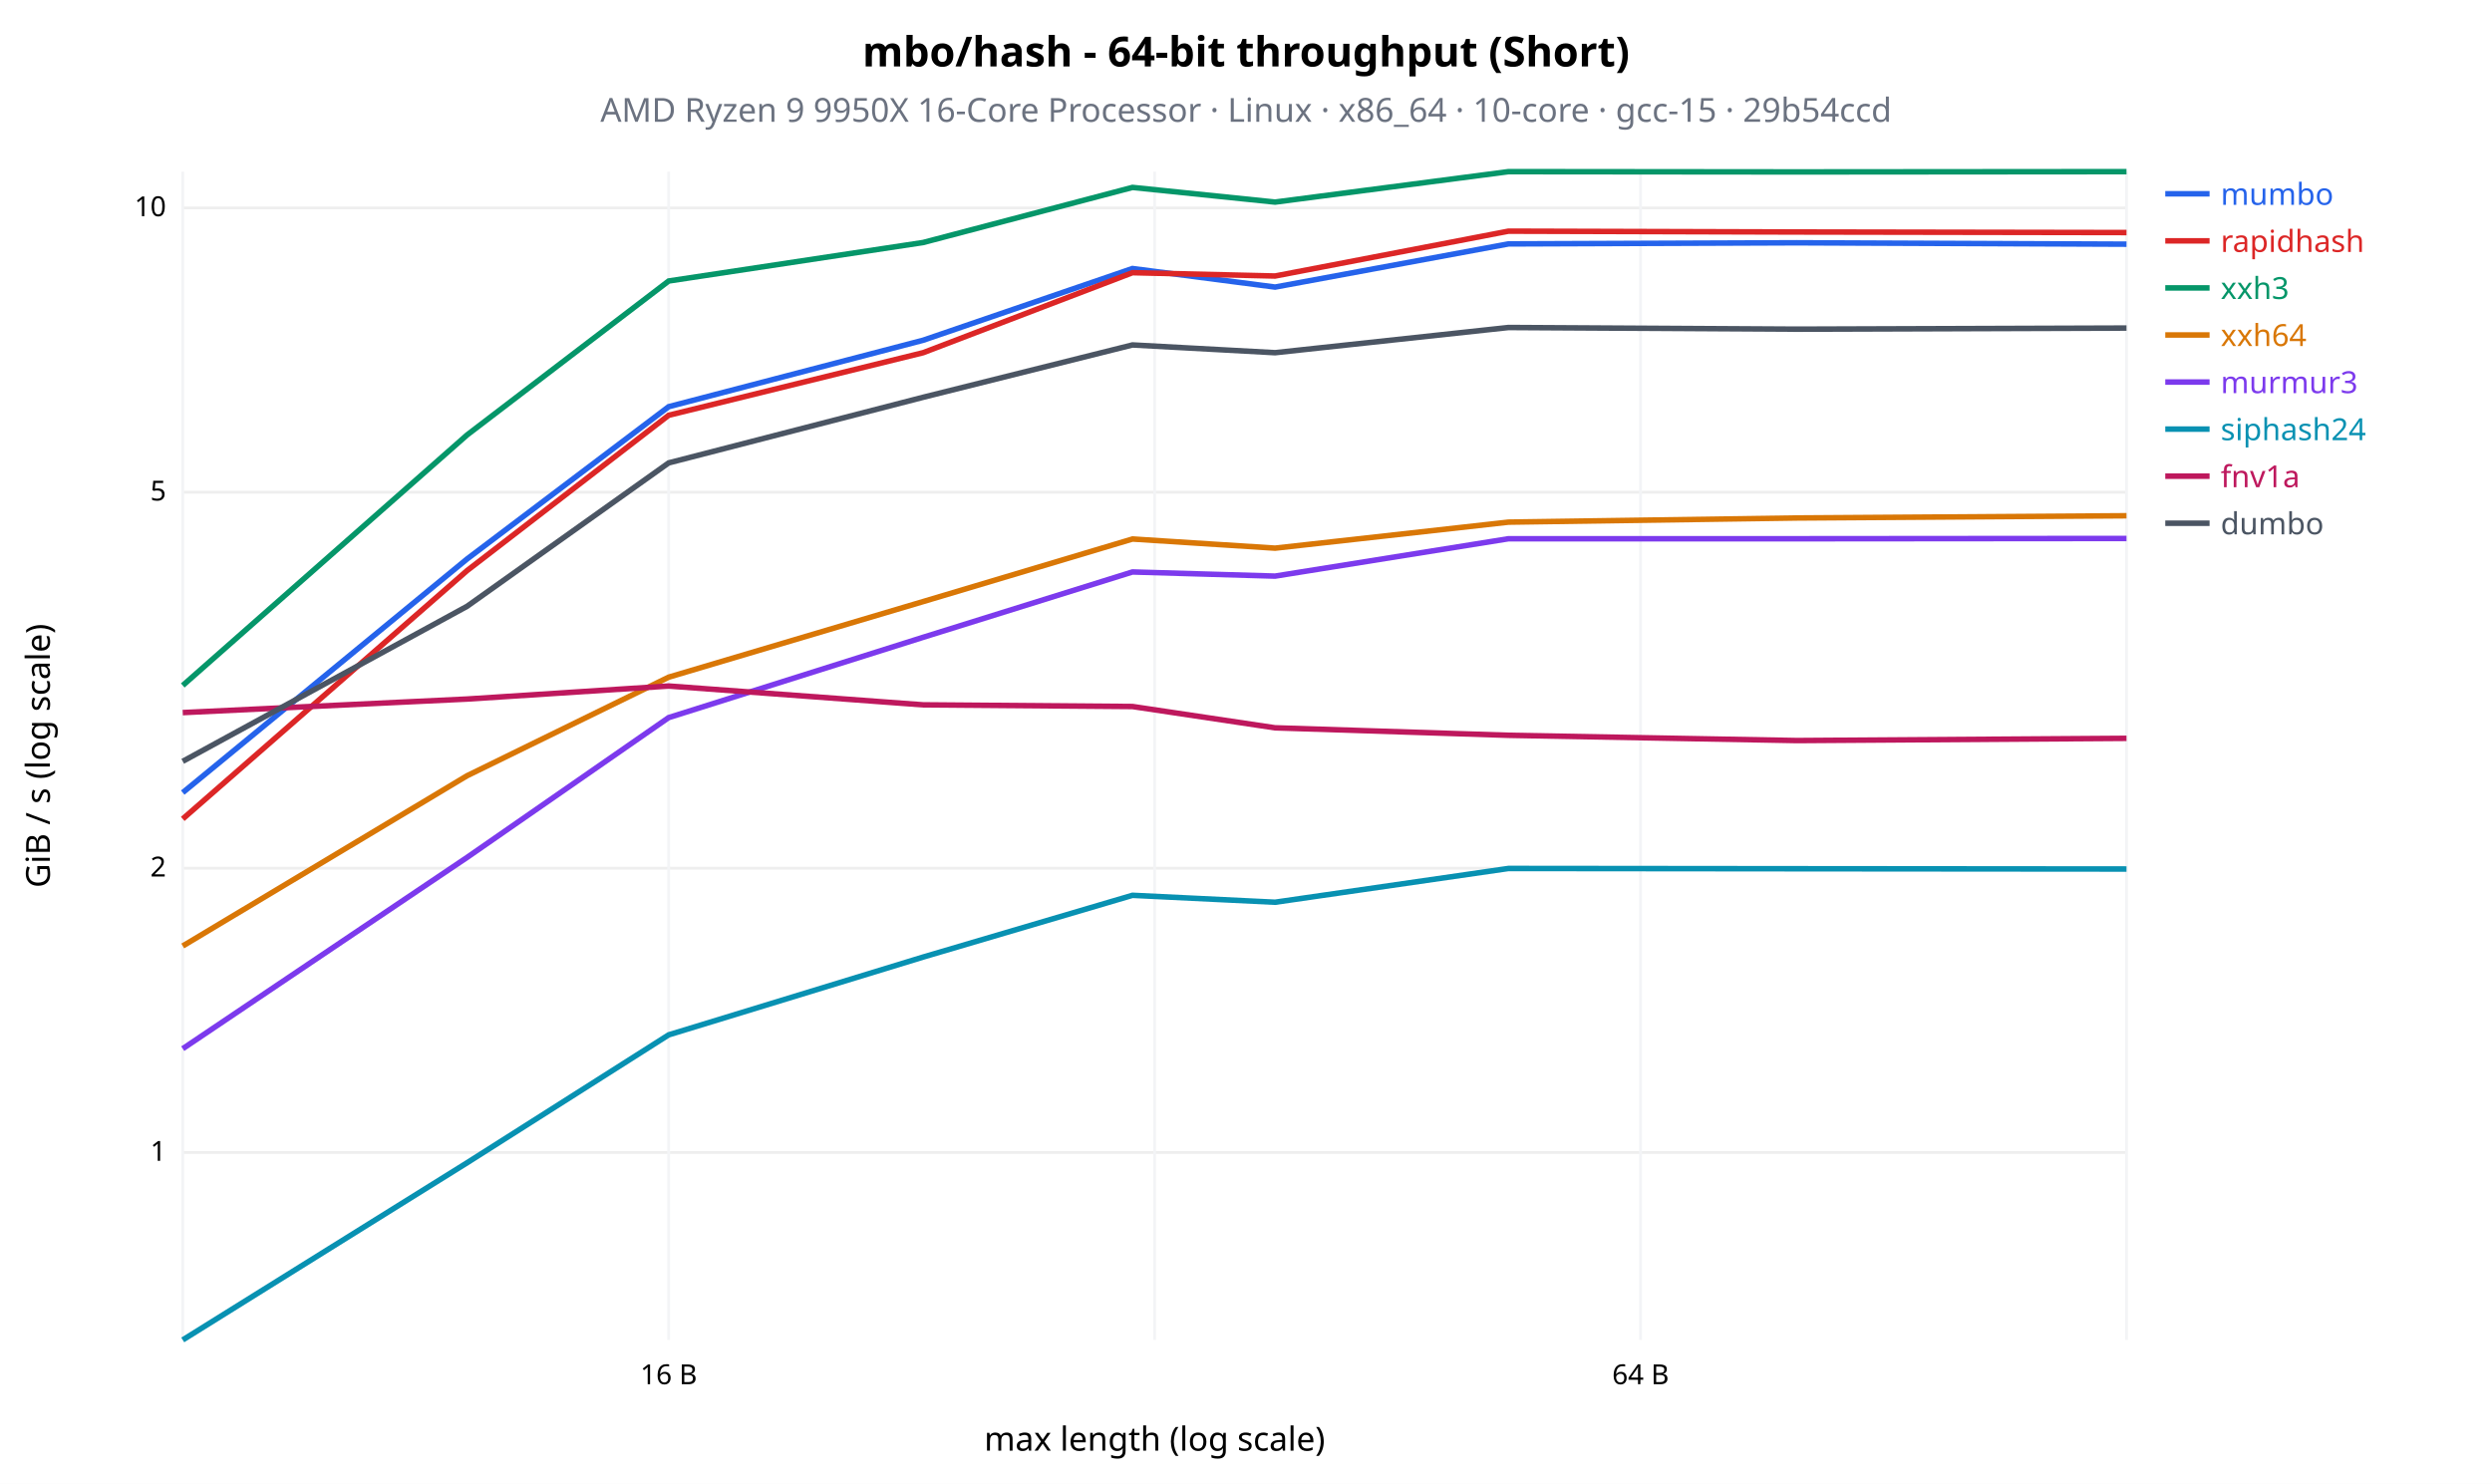
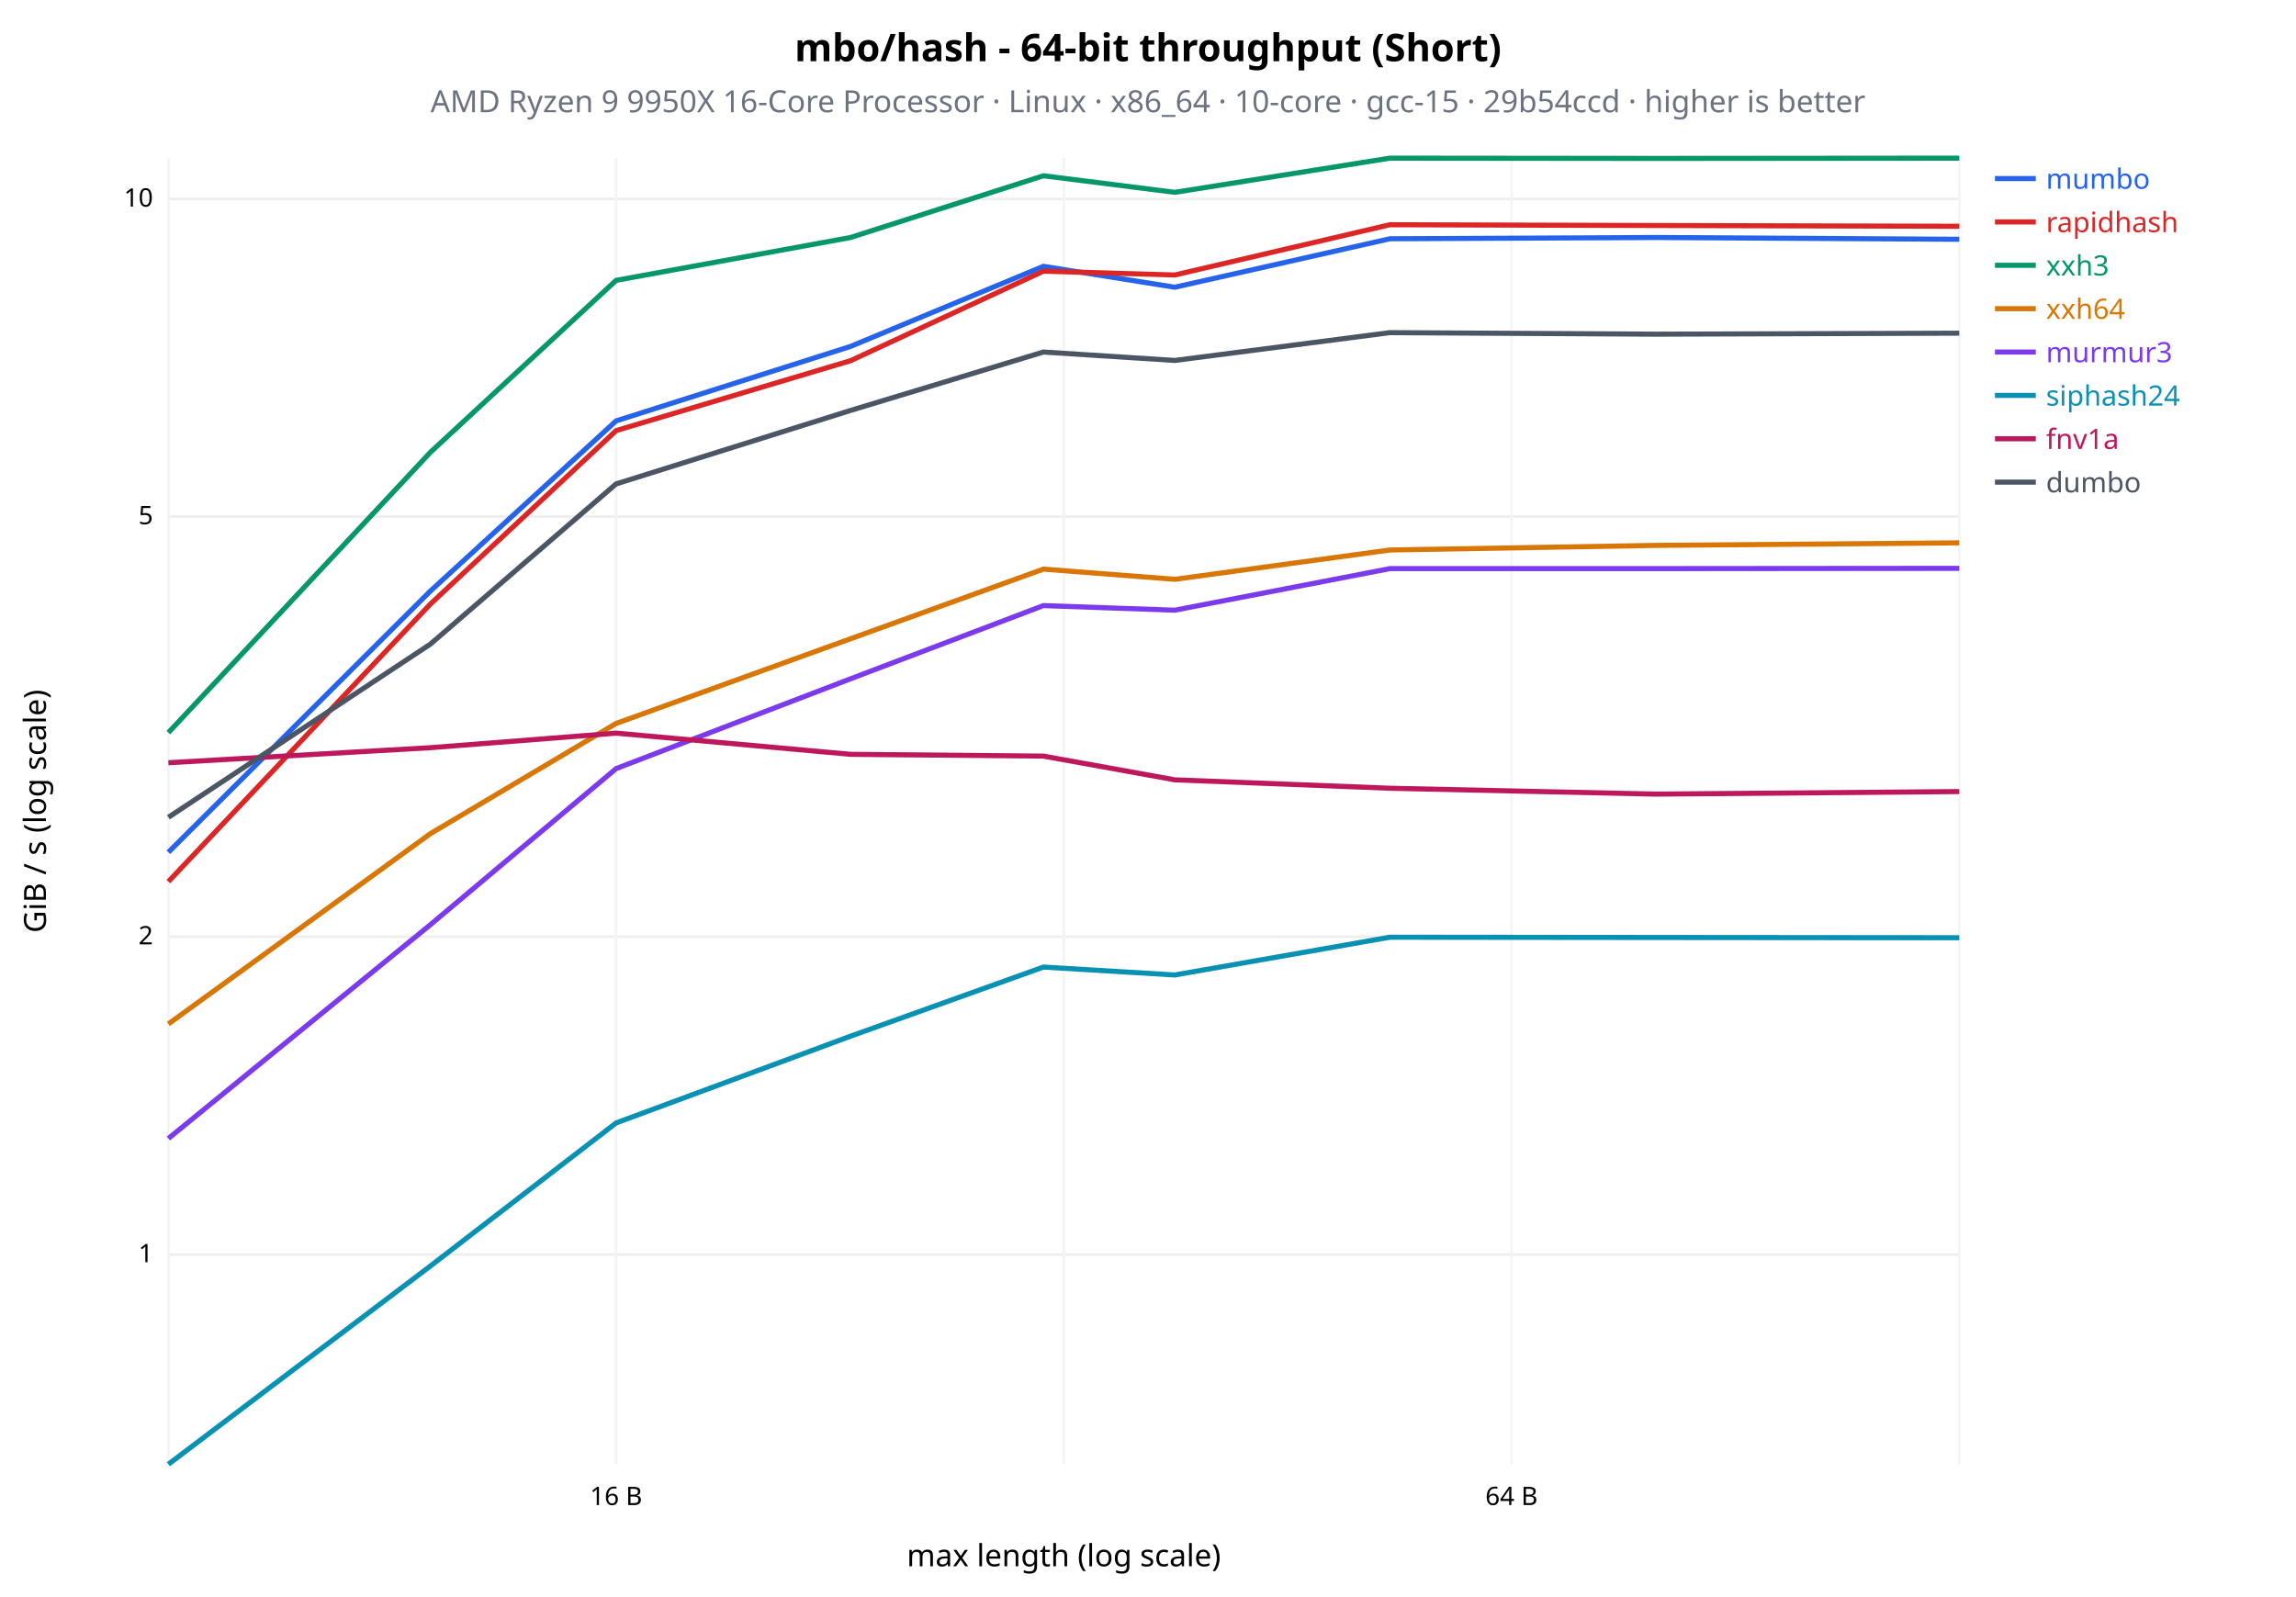
- <svg xmlns="http://www.w3.org/2000/svg" width="900" height="536" font-family="sans-serif">
-   <rect width="900" height="536" fill="white" />
+ <svg xmlns="http://www.w3.org/2000/svg" width="900" height="626" font-family="sans-serif">
+   <rect width="900" height="626" fill="white" />
  <text x="450" y="24" font-size="15" font-weight="bold" text-anchor="middle">mbo/hash - 64-bit throughput (Short)</text>
-   <text x="450" y="44" font-size="12" fill="#6b7280" text-anchor="middle">AMD Ryzen 9 9950X 16-Core Processor · Linux · x86_64 · 10-core · gcc-15 · 29b54ccd</text>
-   <line x1="66" y1="416.3" x2="768.0" y2="416.3" stroke="#eee" />
-   <text x="60" y="419.3" font-size="10" text-anchor="end">1</text>
-   <line x1="66" y1="313.6" x2="768.0" y2="313.6" stroke="#eee" />
-   <text x="60" y="316.6" font-size="10" text-anchor="end">2</text>
-   <line x1="66" y1="177.8" x2="768.0" y2="177.8" stroke="#eee" />
-   <text x="60" y="180.8" font-size="10" text-anchor="end">5</text>
-   <line x1="66" y1="75.1" x2="768.0" y2="75.1" stroke="#eee" />
-   <text x="60" y="78.1" font-size="10" text-anchor="end">10</text>
-   <line x1="66.0" y1="62" x2="66.0" y2="484.0" stroke="#f3f4f6" />
-   <line x1="241.5" y1="62" x2="241.5" y2="484.0" stroke="#f3f4f6" />
-   <text x="241.5" y="500.0" font-size="10" text-anchor="middle">16 B</text>
-   <line x1="417.0" y1="62" x2="417.0" y2="484.0" stroke="#f3f4f6" />
-   <line x1="592.5" y1="62" x2="592.5" y2="484.0" stroke="#f3f4f6" />
-   <text x="592.5" y="500.0" font-size="10" text-anchor="middle">64 B</text>
-   <line x1="768.0" y1="62" x2="768.0" y2="484.0" stroke="#f3f4f6" />
-   <text x="417" y="524" font-size="12" text-anchor="middle">max length (log scale)</text>
-   <text x="18" y="273" font-size="12" transform="rotate(-90 18 273)" text-anchor="middle">GiB / s (log scale)</text>
-   <polyline points="66.0,286.3 168.7,201.9 241.5,146.9 333.4,122.9 409.0,97.0 460.5,103.7 544.8,88.1 649.0,87.7 768.0,88.2" fill="none" stroke="#2563eb" stroke-width="2" />
+   <text x="450" y="44" font-size="12" fill="#6b7280" text-anchor="middle">AMD Ryzen 9 9950X 16-Core Processor · Linux · x86_64 · 10-core · gcc-15 · 29b54ccd · higher is better</text>
+   <line x1="66" y1="491.8" x2="768.0" y2="491.8" stroke="#eee" />
+   <text x="60" y="494.8" font-size="10" text-anchor="end">1</text>
+   <line x1="66" y1="367.2" x2="768.0" y2="367.2" stroke="#eee" />
+   <text x="60" y="370.2" font-size="10" text-anchor="end">2</text>
+   <line x1="66" y1="202.5" x2="768.0" y2="202.5" stroke="#eee" />
+   <text x="60" y="205.5" font-size="10" text-anchor="end">5</text>
+   <line x1="66" y1="78.0" x2="768.0" y2="78.0" stroke="#eee" />
+   <text x="60" y="81.0" font-size="10" text-anchor="end">10</text>
+   <line x1="66.0" y1="62" x2="66.0" y2="574.0" stroke="#f3f4f6" />
+   <line x1="241.5" y1="62" x2="241.5" y2="574.0" stroke="#f3f4f6" />
+   <text x="241.5" y="590.0" font-size="10" text-anchor="middle">16 B</text>
+   <line x1="417.0" y1="62" x2="417.0" y2="574.0" stroke="#f3f4f6" />
+   <line x1="592.5" y1="62" x2="592.5" y2="574.0" stroke="#f3f4f6" />
+   <text x="592.5" y="590.0" font-size="10" text-anchor="middle">64 B</text>
+   <line x1="768.0" y1="62" x2="768.0" y2="574.0" stroke="#f3f4f6" />
+   <text x="417" y="614" font-size="12" text-anchor="middle">max length (log scale)</text>
+   <text x="18" y="318" font-size="12" transform="rotate(-90 18 318)" text-anchor="middle">GiB / s (log scale)</text>
+   <polyline points="66.0,334.1 168.7,231.7 241.5,165.0 333.4,135.8 409.0,104.4 460.5,112.6 544.8,93.6 649.0,93.1 768.0,93.8" fill="none" stroke="#2563eb" stroke-width="2" />
  <line x1="782.0" y1="70.0" x2="798.0" y2="70.0" stroke="#2563eb" stroke-width="2" />
  <text x="802.0" y="74.0" font-size="11" fill="#2563eb">mumbo</text>
-   <polyline points="66.0,295.8 168.7,206.1 241.5,150.0 333.4,127.4 409.0,98.5 460.5,99.7 544.8,83.5 649.0,83.8 768.0,84.0" fill="none" stroke="#dc2626" stroke-width="2" />
+   <polyline points="66.0,345.6 168.7,236.8 241.5,168.8 333.4,141.4 409.0,106.3 460.5,107.8 544.8,88.1 649.0,88.4 768.0,88.7" fill="none" stroke="#dc2626" stroke-width="2" />
  <line x1="782.0" y1="87.0" x2="798.0" y2="87.0" stroke="#dc2626" stroke-width="2" />
  <text x="802.0" y="91.0" font-size="11" fill="#dc2626">rapidhash</text>
-   <polyline points="66.0,247.6 168.7,157.1 241.5,101.5 333.4,87.6 409.0,67.7 460.5,73.0 544.8,62.0 649.0,62.1 768.0,62.0" fill="none" stroke="#059669" stroke-width="2" />
+   <polyline points="66.0,287.2 168.7,177.3 241.5,109.9 333.4,93.1 409.0,68.9 460.5,75.4 544.8,62.0 649.0,62.1 768.0,62.0" fill="none" stroke="#059669" stroke-width="2" />
  <line x1="782.0" y1="104.0" x2="798.0" y2="104.0" stroke="#059669" stroke-width="2" />
  <text x="802.0" y="108.0" font-size="11" fill="#059669">xxh3</text>
-   <polyline points="66.0,341.7 168.7,280.2 241.5,244.6 333.4,217.3 409.0,194.7 460.5,198.0 544.8,188.6 649.0,187.1 768.0,186.3" fill="none" stroke="#d97706" stroke-width="2" />
+   <polyline points="66.0,401.4 168.7,326.8 241.5,283.6 333.4,250.4 409.0,223.1 460.5,227.1 544.8,215.6 649.0,213.8 768.0,212.8" fill="none" stroke="#d97706" stroke-width="2" />
  <line x1="782.0" y1="121.0" x2="798.0" y2="121.0" stroke="#d97706" stroke-width="2" />
  <text x="802.0" y="125.0" font-size="11" fill="#d97706">xxh64</text>
-   <polyline points="66.0,378.8 168.7,309.7 241.5,259.2 333.4,230.2 409.0,206.6 460.5,208.1 544.8,194.6 649.0,194.6 768.0,194.5" fill="none" stroke="#7c3aed" stroke-width="2" />
+   <polyline points="66.0,446.3 168.7,362.5 241.5,301.3 333.4,266.1 409.0,237.4 460.5,239.2 544.8,222.9 649.0,222.9 768.0,222.8" fill="none" stroke="#7c3aed" stroke-width="2" />
  <line x1="782.0" y1="138.0" x2="798.0" y2="138.0" stroke="#7c3aed" stroke-width="2" />
  <text x="802.0" y="142.0" font-size="11" fill="#7c3aed">murmur3</text>
-   <polyline points="66.0,484.0 168.7,420.0 241.5,373.8 333.4,345.7 409.0,323.4 460.5,325.9 544.8,313.7 649.0,313.8 768.0,313.9" fill="none" stroke="#0891b2" stroke-width="2" />
+   <polyline points="66.0,574.0 168.7,496.3 241.5,440.2 333.4,406.2 409.0,379.1 460.5,382.2 544.8,367.4 649.0,367.5 768.0,367.6" fill="none" stroke="#0891b2" stroke-width="2" />
  <line x1="782.0" y1="155.0" x2="798.0" y2="155.0" stroke="#0891b2" stroke-width="2" />
  <text x="802.0" y="159.0" font-size="11" fill="#0891b2">siphash24</text>
-   <polyline points="66.0,257.4 168.7,252.5 241.5,247.8 333.4,254.6 409.0,255.2 460.5,262.9 544.8,265.6 649.0,267.5 768.0,266.7" fill="none" stroke="#be185d" stroke-width="2" />
+   <polyline points="66.0,299.0 168.7,293.1 241.5,287.4 333.4,295.7 409.0,296.4 460.5,305.7 544.8,309.0 649.0,311.3 768.0,310.3" fill="none" stroke="#be185d" stroke-width="2" />
  <line x1="782.0" y1="172.0" x2="798.0" y2="172.0" stroke="#be185d" stroke-width="2" />
  <text x="802.0" y="176.0" font-size="11" fill="#be185d">fnv1a</text>
-   <polyline points="66.0,275.0 168.7,219.0 241.5,167.2 333.4,143.5 409.0,124.6 460.5,127.4 544.8,118.3 649.0,118.9 768.0,118.5" fill="none" stroke="#4b5563" stroke-width="2" />
+   <polyline points="66.0,320.4 168.7,252.5 241.5,189.7 333.4,160.9 409.0,138.0 460.5,141.3 544.8,130.4 649.0,131.0 768.0,130.6" fill="none" stroke="#4b5563" stroke-width="2" />
  <line x1="782.0" y1="189.0" x2="798.0" y2="189.0" stroke="#4b5563" stroke-width="2" />
  <text x="802.0" y="193.0" font-size="11" fill="#4b5563">dumbo</text>
</svg>
